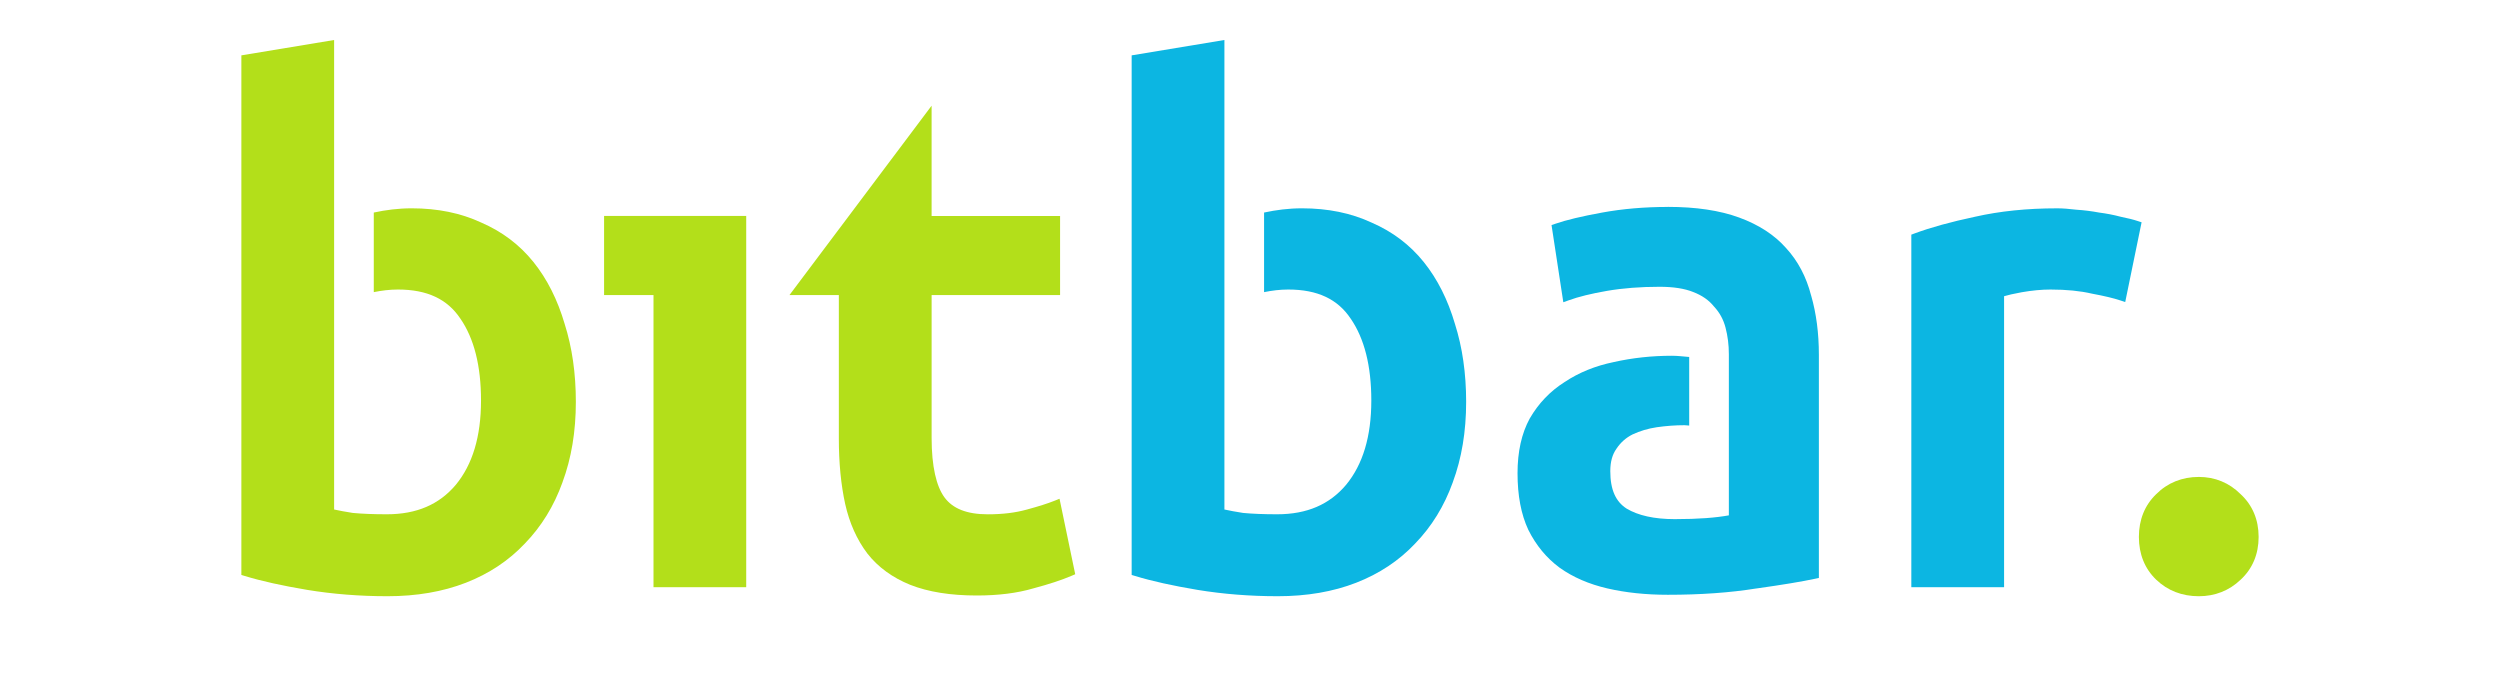
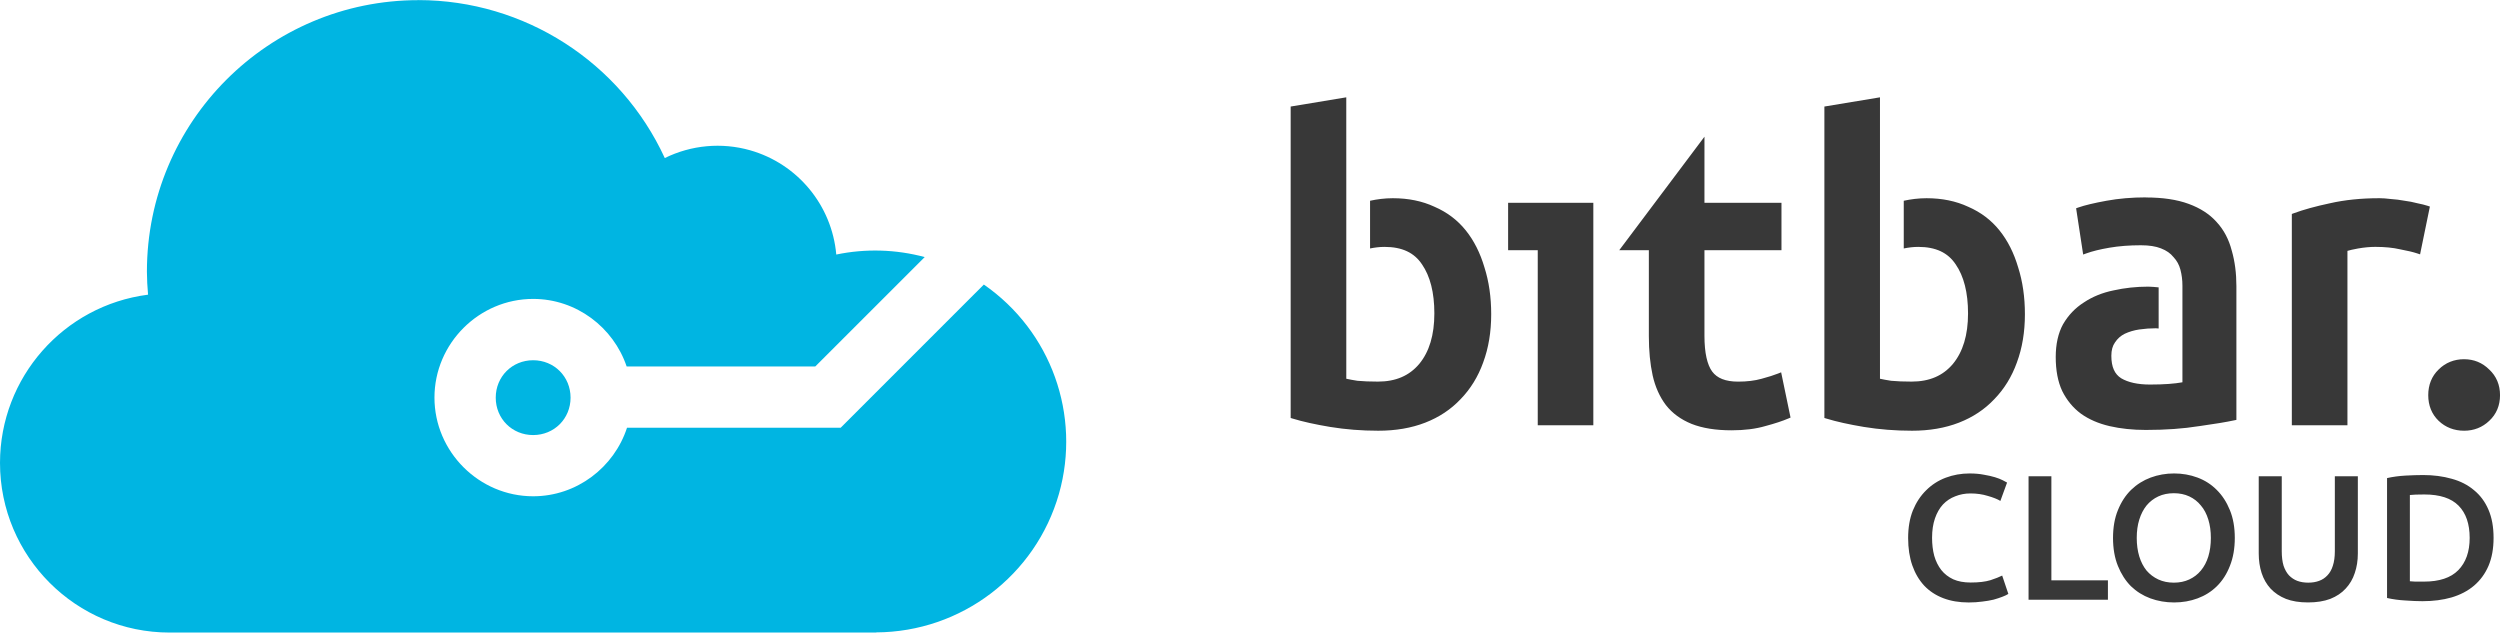
- <svg xmlns="http://www.w3.org/2000/svg" width="216.623mm" height="60mm" viewBox="0 25 216.623 45" version="1.1" id="bitbarlogo">
-   <defs id="defs461" />
-   <g id="layer1" transform="translate(0,-207)">
-     <g id="g404-6" transform="matrix(0.8977256,0,0,0.8977256,-1.265399,26.00597)" style="stroke-width:2.119">
-       <path style="fill:#b3df1a;fill-opacity:1;stroke:none;stroke-width:0.345;stroke-linecap:butt;stroke-linejoin:miter;stroke-miterlimit:4;stroke-dasharray:none;stroke-opacity:1" d="m 33.659,224.968 -8.953,1.483 v 50.151 l 0.312,0.096 c 1.627,0.498 3.646,0.945 6.059,1.348 2.47,0.405 5.05,0.609 7.738,0.609 2.801,0 5.324,-0.431 7.56,-1.301 2.23,-0.867 4.134,-2.131 5.69,-3.78 1.6,-1.649 2.813,-3.623 3.633,-5.903 v -0.004 c 0.864,-2.327 1.293,-4.915 1.293,-7.765 0,-2.751 -0.36,-5.269 -1.085,-7.543 -0.681,-2.319 -1.682,-4.314 -3.012,-5.968 -1.332,-1.657 -3.013,-2.925 -5.026,-3.798 -1.977,-0.922 -4.22,-1.379 -6.718,-1.379 -1.306,0 -2.512,0.16 -3.663,0.409 v 7.682 c 0.753,-0.152 1.524,-0.252 2.331,-0.252 2.832,0 4.778,0.931 6.028,2.81 l 0.004,0.004 c 1.311,1.907 1.988,4.529 1.988,7.9 0,3.491 -0.824,6.179 -2.43,8.13 -1.606,1.906 -3.779,2.849 -6.658,2.849 -1.279,0 -2.376,-0.043 -3.29,-0.13 -0.73,-0.11 -1.292,-0.222 -1.801,-0.331 v -19.462 -7.878 -4.985 -12.993 z" id="path2349-7" />
-       <path style="fill:#b3df1a;fill-opacity:1;stroke:none;stroke-width:0.345;stroke-linecap:butt;stroke-linejoin:miter;stroke-miterlimit:4;stroke-dasharray:none;stroke-opacity:1" d="m 59.716,241.951 v 0.444 7.191 h 4.77 v 28.197 h 8.949 v -28.64 -7.191 h -8.506 z" id="path2351-5" />
-       <path style="fill:#b3df1a;fill-opacity:1;stroke:none;stroke-width:0.345;stroke-linecap:butt;stroke-linejoin:miter;stroke-miterlimit:4;stroke-dasharray:none;stroke-opacity:1" d="m 91.329,231.311 -13.719,18.274 h 4.765 v 13.855 c 0,2.342 0.204,4.447 0.612,6.312 0.412,1.835 1.124,3.438 2.144,4.785 l 0.004,0.004 c 1.029,1.312 2.414,2.317 4.119,3.01 1.758,0.695 3.903,1.035 6.432,1.035 2.077,0 3.897,-0.227 5.46,-0.687 1.518,-0.403 2.751,-0.81 3.711,-1.222 l 0.334,-0.143 -1.515,-7.286 -0.49,0.196 c -0.64,0.257 -1.541,0.544 -2.686,0.853 h -0.004 c -1.062,0.298 -2.305,0.452 -3.741,0.452 -2.05,0 -3.392,-0.561 -4.179,-1.627 -0.79,-1.07 -1.246,-2.987 -1.246,-5.746 v -13.789 h 12.399 v -7.634 H 91.329 Z" id="path2353-3" />
-       <path style="fill:#0cb6e2;fill-opacity:1;stroke:none;stroke-width:0.345;stroke-linecap:butt;stroke-linejoin:miter;stroke-miterlimit:4;stroke-dasharray:none;stroke-opacity:1" d="m 119.591,224.968 -8.953,1.483 v 50.151 l 0.317,0.096 c 1.627,0.498 3.641,0.945 6.054,1.348 2.47,0.405 5.049,0.609 7.738,0.609 2.801,0 5.324,-0.431 7.56,-1.301 2.23,-0.867 4.134,-2.131 5.69,-3.78 1.6,-1.649 2.813,-3.623 3.633,-5.903 v -0.004 c 0.864,-2.327 1.293,-4.915 1.293,-7.765 0,-2.751 -0.36,-5.269 -1.085,-7.543 -0.681,-2.319 -1.682,-4.314 -3.012,-5.968 -1.332,-1.657 -3.013,-2.925 -5.026,-3.798 -1.977,-0.922 -4.22,-1.379 -6.718,-1.379 -1.306,0 -2.512,0.16 -3.663,0.409 v 7.682 c 0.753,-0.152 1.524,-0.252 2.331,-0.252 2.832,0 4.778,0.931 6.028,2.81 l 0.004,0.004 c 1.31,1.907 1.988,4.529 1.988,7.9 0,3.491 -0.824,6.179 -2.43,8.13 -1.606,1.906 -3.779,2.849 -6.658,2.849 -1.279,0 -2.376,-0.043 -3.29,-0.13 -0.73,-0.11 -1.292,-0.222 -1.801,-0.331 v -19.462 -7.878 -4.985 -12.993 z" id="path2355-5" />
-       <path style="fill:#0cb6e2;fill-opacity:1;stroke:none;stroke-width:0.345;stroke-linecap:butt;stroke-linejoin:miter;stroke-miterlimit:4;stroke-dasharray:none;stroke-opacity:1" d="m 162.392,241.081 c -2.246,0 -4.36,0.182 -6.345,0.544 -1.968,0.359 -3.473,0.717 -4.535,1.087 l -0.347,0.122 1.137,7.447 0.508,-0.183 c 0.94,-0.343 2.185,-0.654 3.724,-0.918 1.526,-0.262 3.215,-0.391 5.06,-0.392 1.339,0 2.418,0.173 3.233,0.5 l 0.004,0.004 h 0.004 c 0.873,0.333 1.531,0.801 2.009,1.401 l 0.009,0.009 0.012,0.012 c 0.529,0.571 0.889,1.234 1.094,2.014 0.212,0.807 0.321,1.662 0.321,2.562 v 0.122 0.687 6.569 5.611 2.571 c -1.231,0.225 -2.906,0.365 -5.221,0.365 -1.991,0 -3.531,-0.354 -4.635,-1.009 -1.052,-0.668 -1.588,-1.806 -1.588,-3.624 0,-0.912 0.206,-1.615 0.586,-2.149 l 0.004,-0.004 v -0.004 c 0.404,-0.607 0.918,-1.065 1.562,-1.388 0.711,-0.334 1.486,-0.564 2.331,-0.692 0.914,-0.131 1.807,-0.196 2.673,-0.196 0.169,0 0.296,0.031 0.46,0.035 v -6.621 c -0.558,-0.046 -1.133,-0.117 -1.662,-0.117 -1.939,0 -3.812,0.202 -5.62,0.609 -1.779,0.366 -3.365,1.009 -4.748,1.931 -1.392,0.883 -2.512,2.053 -3.346,3.493 l -0.004,0.004 -0.004,0.004 c -0.799,1.461 -1.185,3.233 -1.185,5.294 0,2.141 0.339,3.967 1.042,5.468 v 0.004 l 0.004,0.004 c 0.739,1.482 1.742,2.699 2.999,3.632 l 0.004,0.004 c 1.298,0.929 2.846,1.598 4.626,2.01 1.771,0.41 3.716,0.613 5.833,0.613 3.174,0 6.019,-0.203 8.537,-0.609 l -0.009,0.004 c 2.538,-0.357 4.433,-0.672 5.698,-0.944 l 0.352,-0.074 v -21.54 c 0,-2.078 -0.247,-3.986 -0.746,-5.72 l -0.004,-0.004 c -0.46,-1.795 -1.27,-3.336 -2.43,-4.594 -1.123,-1.266 -2.633,-2.239 -4.509,-2.928 -1.888,-0.692 -4.184,-1.031 -6.888,-1.031 z" id="path2357-6" />
-       <path style="fill:#0cb6e2;fill-opacity:1;stroke:none;stroke-width:0.345;stroke-linecap:butt;stroke-linejoin:miter;stroke-miterlimit:4;stroke-dasharray:none;stroke-opacity:1" d="m 199.937,241.216 c -2.872,0 -5.506,0.27 -7.899,0.813 -2.322,0.493 -4.272,1.029 -5.855,1.618 l -0.291,0.109 v 34.03 h 8.953 v -28.088 c 0.384,-0.11 0.879,-0.233 1.701,-0.383 1.001,-0.174 1.931,-0.261 2.791,-0.261 1.53,0 2.854,0.134 3.967,0.392 h 0.009 l 0.009,0.004 c 1.188,0.221 2.106,0.441 2.739,0.653 l 0.477,0.157 0.1,-0.492 1.48,-7.204 -0.373,-0.122 c -0.421,-0.141 -0.965,-0.275 -1.627,-0.409 -0.678,-0.181 -1.38,-0.317 -2.101,-0.409 -0.729,-0.137 -1.458,-0.228 -2.187,-0.274 -0.711,-0.088 -1.343,-0.135 -1.892,-0.135 z" id="path2359-2" />
-       <path style="fill:#b3df1a;fill-opacity:1;stroke:none;stroke-width:0.345;stroke-linecap:butt;stroke-linejoin:miter;stroke-miterlimit:4;stroke-dasharray:none;stroke-opacity:1" d="m 213.638,267.142 c -1.611,0 -3.015,0.564 -4.114,1.666 -1.102,1.061 -1.667,2.471 -1.667,4.124 0,1.657 0.564,3.067 1.671,4.128 1.101,1.056 2.503,1.596 4.11,1.596 1.563,0 2.938,-0.541 4.036,-1.592 1.15,-1.059 1.74,-2.474 1.74,-4.133 0,-1.657 -0.592,-3.069 -1.74,-4.128 -1.096,-1.095 -2.47,-1.662 -4.036,-1.662 z" id="path2361-9" />
-     </g>
+ <svg xmlns="http://www.w3.org/2000/svg" width="167.23mm" height="42.307mm" version="1.1" viewBox="0 0 167.23 42.307">
+   <g transform="translate(0 -254.69)">
+     <path d="m90.055 261.2-3.72 0.617v20.832l0.13 0.04c0.676 0.207 1.515 0.393 2.517 0.56 1.026 0.168 2.098 0.253 3.215 0.253 1.164 0 2.212-0.179 3.141-0.541 0.927-0.36 1.717-0.885 2.364-1.57 0.665-0.685 1.169-1.505 1.51-2.452v-2e-3c0.359-0.967 0.537-2.042 0.537-3.226 0-1.143-0.15-2.188-0.451-3.133-0.283-0.963-0.699-1.792-1.251-2.479-0.553-0.688-1.252-1.215-2.088-1.577-0.821-0.383-1.753-0.573-2.791-0.573-0.543 0-1.044 0.067-1.522 0.17v3.191c0.313-0.063 0.633-0.105 0.968-0.105 1.177 0 1.986 0.387 2.505 1.167l0.002 2e-3c0.544 0.792 0.826 1.881 0.826 3.281 0 1.45-0.342 2.567-1.01 3.377-0.667 0.792-1.571 1.184-2.766 1.184-0.531 0-0.987-0.018-1.367-0.054-0.303-0.046-0.537-0.092-0.748-0.137v-13.428zm35.702 0-3.72 0.617v20.832l0.132 0.04c0.676 0.207 1.513 0.393 2.515 0.56 1.026 0.168 2.098 0.253 3.215 0.253 1.164 0 2.212-0.179 3.141-0.541 0.927-0.36 1.718-0.885 2.364-1.57 0.665-0.685 1.169-1.505 1.509-2.452v-2e-3c0.359-0.967 0.537-2.042 0.537-3.226 0-1.143-0.15-2.188-0.451-3.133-0.283-0.963-0.699-1.792-1.252-2.479-0.553-0.688-1.252-1.215-2.088-1.577-0.821-0.383-1.753-0.573-2.791-0.573-0.543 0-1.044 0.067-1.522 0.17v3.191c0.313-0.063 0.633-0.105 0.968-0.105 1.177 0 1.985 0.387 2.504 1.167l2e-3 2e-3c0.544 0.792 0.826 1.881 0.826 3.281 0 1.45-0.342 2.567-1.01 3.377-0.667 0.792-1.57 1.184-2.766 1.184-0.531 0-0.987-0.018-1.367-0.054-0.303-0.046-0.537-0.092-0.748-0.137v-18.825zm-11.742 2.635-5.7 7.591h1.98v5.755c0 0.973 0.085 1.848 0.254 2.622 0.171 0.762 0.467 1.428 0.89 1.988l2e-3 2e-3c0.427 0.545 1.003 0.963 1.711 1.251 0.73 0.289 1.622 0.43 2.673 0.43 0.863 0 1.619-0.094 2.268-0.285 0.631-0.168 1.143-0.337 1.542-0.508l0.138-0.059-0.629-3.027-0.204 0.081c-0.266 0.107-0.64 0.226-1.116 0.354h-2e-3c-0.441 0.124-0.957 0.188-1.554 0.188-0.852 0-1.41-0.233-1.737-0.675-0.328-0.444-0.517-1.241-0.517-2.387v-5.728h5.152v-3.171h-5.152zm29.525 4.058c-0.933 0-1.812 0.075-2.636 0.226-0.818 0.149-1.444 0.298-1.885 0.452l-0.144 0.051 0.472 3.094 0.211-0.076c0.391-0.142 0.908-0.272 1.547-0.381 0.634-0.109 1.336-0.163 2.103-0.163 0.557 0 1.004 0.072 1.343 0.208l2e-3 2e-3h2e-3c0.363 0.139 0.636 0.333 0.835 0.582l9e-3 9e-3c0.22 0.237 0.37 0.512 0.455 0.837 0.088 0.335 0.133 0.69 0.133 1.064v6.464c-0.511 0.093-1.208 0.151-2.169 0.151-0.827 0-1.467-0.147-1.926-0.419-0.437-0.277-0.66-0.75-0.66-1.505 0-0.379 0.085-0.671 0.243-0.892l2e-3 -2e-3v-2e-3c0.168-0.252 0.381-0.442 0.649-0.576 0.295-0.139 0.617-0.234 0.968-0.287 0.38-0.054 0.751-0.081 1.111-0.081 0.07 0 0.123 0.013 0.191 0.014v-2.75c-0.232-0.019-0.471-0.049-0.691-0.049-0.806 0-1.584 0.084-2.335 0.253-0.739 0.152-1.398 0.419-1.972 0.802-0.578 0.367-1.044 0.853-1.39 1.451l-4e-3 4e-3c-0.332 0.607-0.492 1.343-0.492 2.199 0 0.889 0.141 1.648 0.433 2.272v2e-3l2e-3 2e-3c0.307 0.616 0.724 1.121 1.246 1.509l2e-3 2e-3c0.539 0.386 1.182 0.663 1.922 0.835 0.736 0.17 1.544 0.255 2.424 0.255 1.319 0 2.501-0.084 3.547-0.253l-4e-3 2e-3c1.055-0.148 1.842-0.279 2.367-0.392l0.146-0.03v-8.948c0-0.863-0.103-1.656-0.31-2.376l-2e-3 -2e-3c-0.191-0.746-0.528-1.386-1.01-1.908-0.467-0.526-1.094-0.931-1.873-1.216-0.784-0.288-1.739-0.428-2.862-0.428zm15.599 0.056c-1.193 0-2.288 0.112-3.282 0.337-0.965 0.205-1.775 0.428-2.432 0.672l-0.12 0.045v14.136h3.72v-11.668c0.159-0.046 0.365-0.097 0.707-0.159 0.416-0.072 0.803-0.108 1.16-0.108 0.636 0 1.186 0.055 1.648 0.162h4e-3l4e-3 2e-3c0.494 0.092 0.875 0.183 1.138 0.271l0.198 0.065 0.041-0.204 0.615-2.993-0.155-0.051c-0.175-0.059-0.401-0.114-0.676-0.169-0.282-0.075-0.573-0.132-0.872-0.17-0.303-0.057-0.606-0.095-0.909-0.114-0.295-0.036-0.558-0.056-0.786-0.056zm-58.258 0.305v3.171h1.982v11.713h3.718v-14.884h-3.535zm63.951 10.464c-0.669 0-1.253 0.234-1.71 0.692-0.458 0.441-0.692 1.026-0.692 1.713 0 0.688 0.234 1.274 0.694 1.715 0.458 0.439 1.04 0.664 1.708 0.664 0.649 0 1.221-0.225 1.677-0.661 0.478-0.44 0.723-1.028 0.723-1.717 0-0.688-0.246-1.275-0.723-1.715-0.455-0.455-1.026-0.69-1.677-0.69z" fill="#383838" />
+     <path d="m131.76 286.36c-0.574 0-1.111 0.096-1.612 0.286-0.501 0.191-0.937 0.472-1.309 0.846-0.372 0.365-0.667 0.814-0.885 1.347-0.21 0.532-0.315 1.144-0.315 1.836 0 0.691 0.093 1.303 0.279 1.835s0.453 0.985 0.8 1.359c0.347 0.365 0.772 0.644 1.273 0.835 0.501 0.191 1.066 0.286 1.696 0.286 0.323 0 0.626-0.02 0.909-0.059 0.283-0.032 0.538-0.076 0.764-0.131 0.226-0.064 0.42-0.127 0.582-0.191 0.17-0.064 0.303-0.127 0.4-0.191l-0.412-1.227c-0.186 0.095-0.448 0.198-0.788 0.31-0.339 0.103-0.78 0.155-1.321 0.155-0.452 0-0.84-0.071-1.163-0.214-0.323-0.151-0.59-0.357-0.8-0.62-0.21-0.27-0.368-0.588-0.473-0.953-0.097-0.365-0.145-0.767-0.145-1.204 0-0.493 0.065-0.926 0.194-1.299 0.129-0.373 0.307-0.683 0.533-0.93 0.234-0.246 0.509-0.429 0.824-0.548 0.315-0.127 0.654-0.191 1.018-0.191 0.42 0 0.808 0.056 1.163 0.167 0.364 0.103 0.643 0.215 0.837 0.334l0.448-1.228c-0.057-0.032-0.153-0.083-0.29-0.155-0.137-0.071-0.311-0.139-0.521-0.203-0.21-0.064-0.457-0.119-0.739-0.167-0.283-0.056-0.598-0.084-0.945-0.084zm13.669 0c-0.549 0-1.071 0.092-1.564 0.274-0.493 0.183-0.929 0.457-1.309 0.822-0.372 0.365-0.667 0.818-0.885 1.359-0.218 0.532-0.327 1.152-0.327 1.859 0 0.707 0.109 1.331 0.327 1.871s0.509 0.993 0.873 1.359c0.372 0.358 0.804 0.628 1.297 0.811 0.501 0.183 1.03 0.274 1.588 0.274 0.558 0 1.083-0.091 1.576-0.274 0.493-0.183 0.921-0.453 1.285-0.811 0.372-0.365 0.662-0.818 0.872-1.359 0.218-0.54 0.328-1.164 0.328-1.871 0-0.707-0.109-1.327-0.328-1.859-0.218-0.54-0.513-0.993-0.885-1.359-0.364-0.365-0.792-0.639-1.285-0.822-0.493-0.183-1.014-0.274-1.563-0.274zm16.645 0.107c-0.339 0-0.727 0.012-1.164 0.036-0.436 0.024-0.848 0.08-1.236 0.167v8.021c0.388 0.087 0.796 0.143 1.224 0.166 0.428 0.032 0.812 0.048 1.151 0.048 0.711 0 1.357-0.084 1.939-0.251 0.59-0.175 1.091-0.437 1.503-0.787 0.42-0.358 0.743-0.799 0.969-1.323 0.226-0.532 0.34-1.156 0.34-1.871 0-0.731-0.113-1.359-0.34-1.883-0.226-0.532-0.549-0.969-0.969-1.311-0.412-0.35-0.909-0.604-1.491-0.763-0.582-0.167-1.224-0.25-1.927-0.25zm-26.38 0.083v8.259h5.309v-1.299h-3.782v-6.96zm15.397 0v5.161c0 0.477 0.065 0.914 0.194 1.311 0.129 0.397 0.327 0.743 0.594 1.037 0.275 0.294 0.618 0.525 1.03 0.691 0.412 0.159 0.905 0.238 1.479 0.238 0.574 0 1.071-0.079 1.491-0.238 0.42-0.167 0.763-0.397 1.03-0.691 0.275-0.294 0.477-0.639 0.606-1.037 0.137-0.397 0.206-0.834 0.206-1.311v-5.161h-1.539v5.018c0 0.373-0.044 0.695-0.133 0.965-0.081 0.262-0.202 0.477-0.364 0.644-0.154 0.167-0.339 0.29-0.557 0.369-0.218 0.08-0.461 0.119-0.728 0.119s-0.509-0.04-0.727-0.119c-0.21-0.08-0.396-0.202-0.558-0.369-0.154-0.167-0.274-0.382-0.363-0.644-0.081-0.27-0.121-0.592-0.121-0.965v-5.018zm-5.675 1.132c0.38 0 0.723 0.071 1.03 0.214 0.307 0.143 0.566 0.346 0.776 0.608 0.218 0.254 0.383 0.568 0.497 0.942 0.113 0.365 0.17 0.774 0.17 1.227 0 0.453-0.057 0.866-0.17 1.24-0.113 0.366-0.278 0.679-0.497 0.942-0.21 0.254-0.469 0.453-0.776 0.596s-0.651 0.214-1.03 0.214c-0.388 0-0.735-0.071-1.042-0.214-0.307-0.143-0.569-0.342-0.788-0.596-0.21-0.262-0.372-0.576-0.485-0.942-0.113-0.373-0.17-0.787-0.17-1.24 0-0.453 0.056-0.862 0.17-1.227 0.113-0.365 0.275-0.679 0.485-0.942 0.218-0.262 0.48-0.465 0.788-0.608 0.307-0.143 0.654-0.214 1.042-0.214zm16.755 0.084c1.034 0 1.798 0.25 2.291 0.751 0.493 0.501 0.739 1.219 0.739 2.157 0 0.922-0.255 1.641-0.764 2.158-0.501 0.509-1.265 0.763-2.291 0.763h-0.594c-0.145-8e-3 -0.263-0.016-0.351-0.024v-5.769c0.194-0.024 0.517-0.036 0.969-0.036z" fill="#383838" />
+     <path d="m27.991 254.7a18.164 18.164 0 0 0-18.164 18.164 18.164 18.164 0 0 0 0.077 1.537 11.353 11.353 0 0 0-9.904 11.249 11.353 11.353 0 0 0 11.353 11.353h47.255v-0.011a12.779 12.779 0 0 0 12.229-9.273 12.779 12.779 0 0 0-5.026-13.994l-9.574 9.575h-14.294c-0.86 2.649-3.36 4.587-6.28 4.587-3.622 0-6.601-2.98-6.601-6.601 0-3.622 2.979-6.601 6.601-6.601 2.894 0 5.373 1.905 6.254 4.517h12.62l7.319-7.316a12.779 12.779 0 0 0-5.916-0.169 7.987 7.987 0 0 0-5.767-6.976 7.987 7.987 0 0 0-5.704 0.521 18.164 18.164 0 0 0-16.477-10.566zm7.672 24.087c-1.407 0-2.502 1.097-2.502 2.503 0 1.407 1.096 2.502 2.502 2.502 1.407 0 2.503-1.096 2.503-2.502 0-1.407-1.097-2.503-2.503-2.503z" fill="#00b5e2" />
  </g>
</svg>
